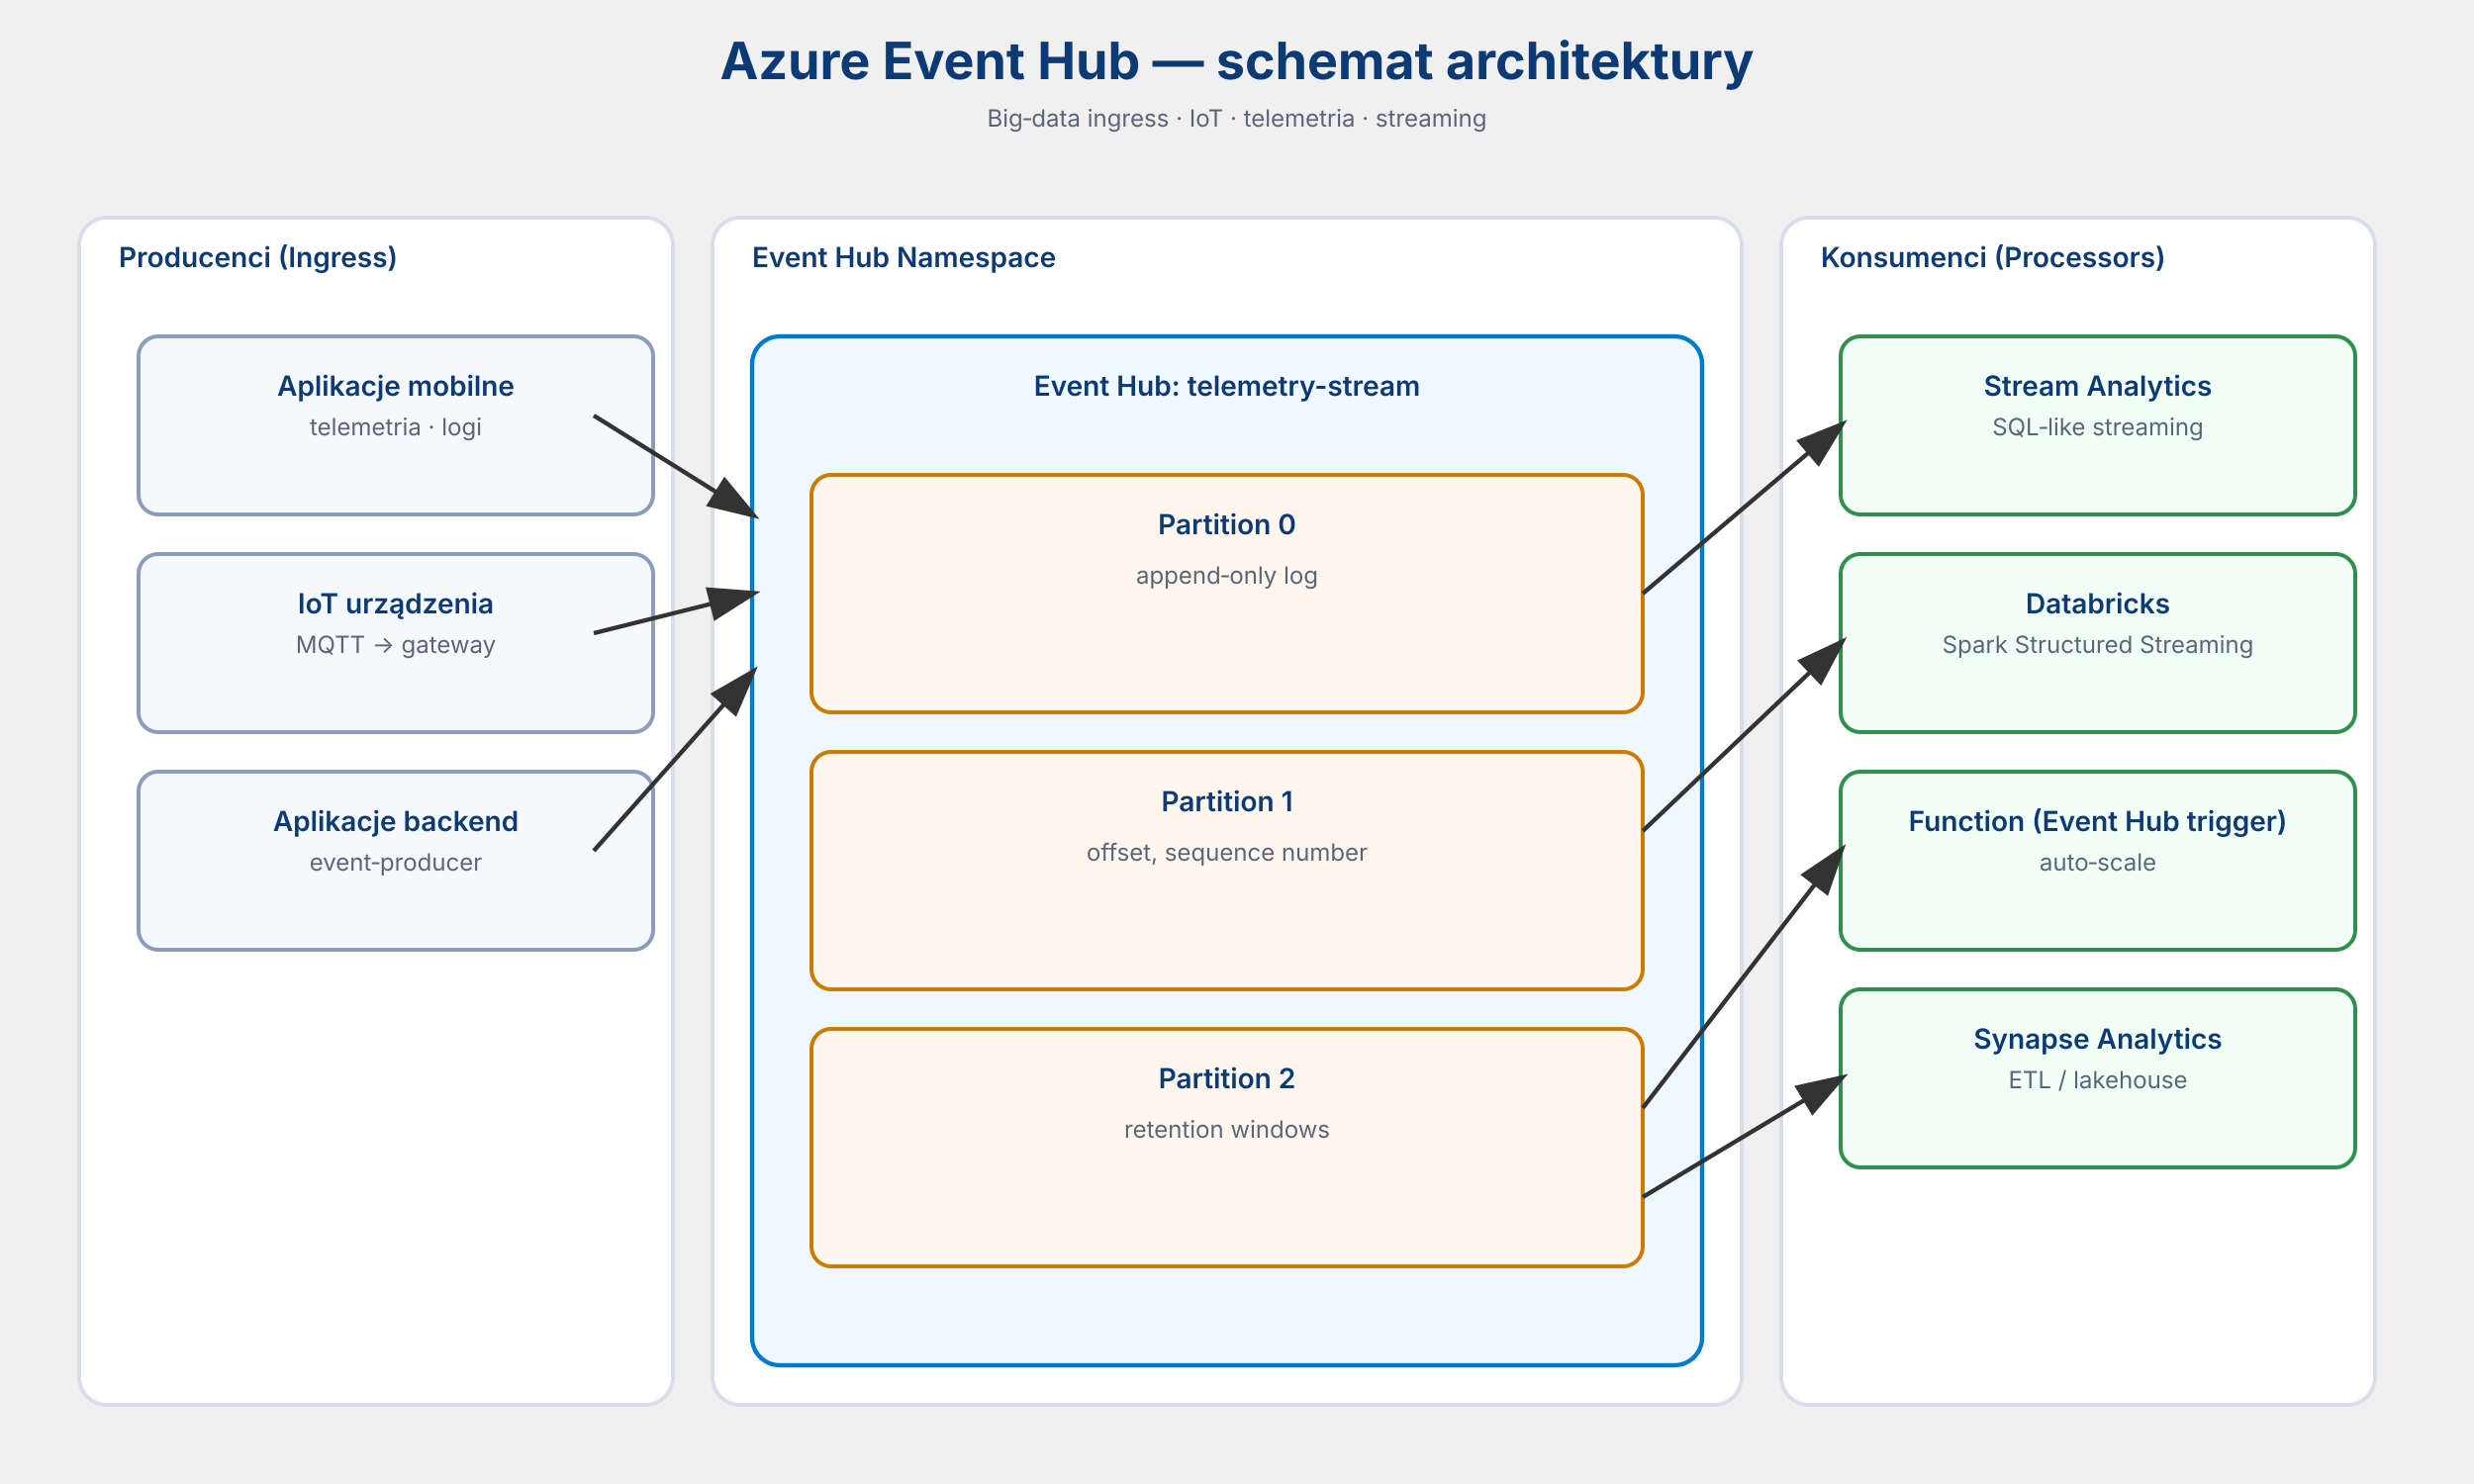
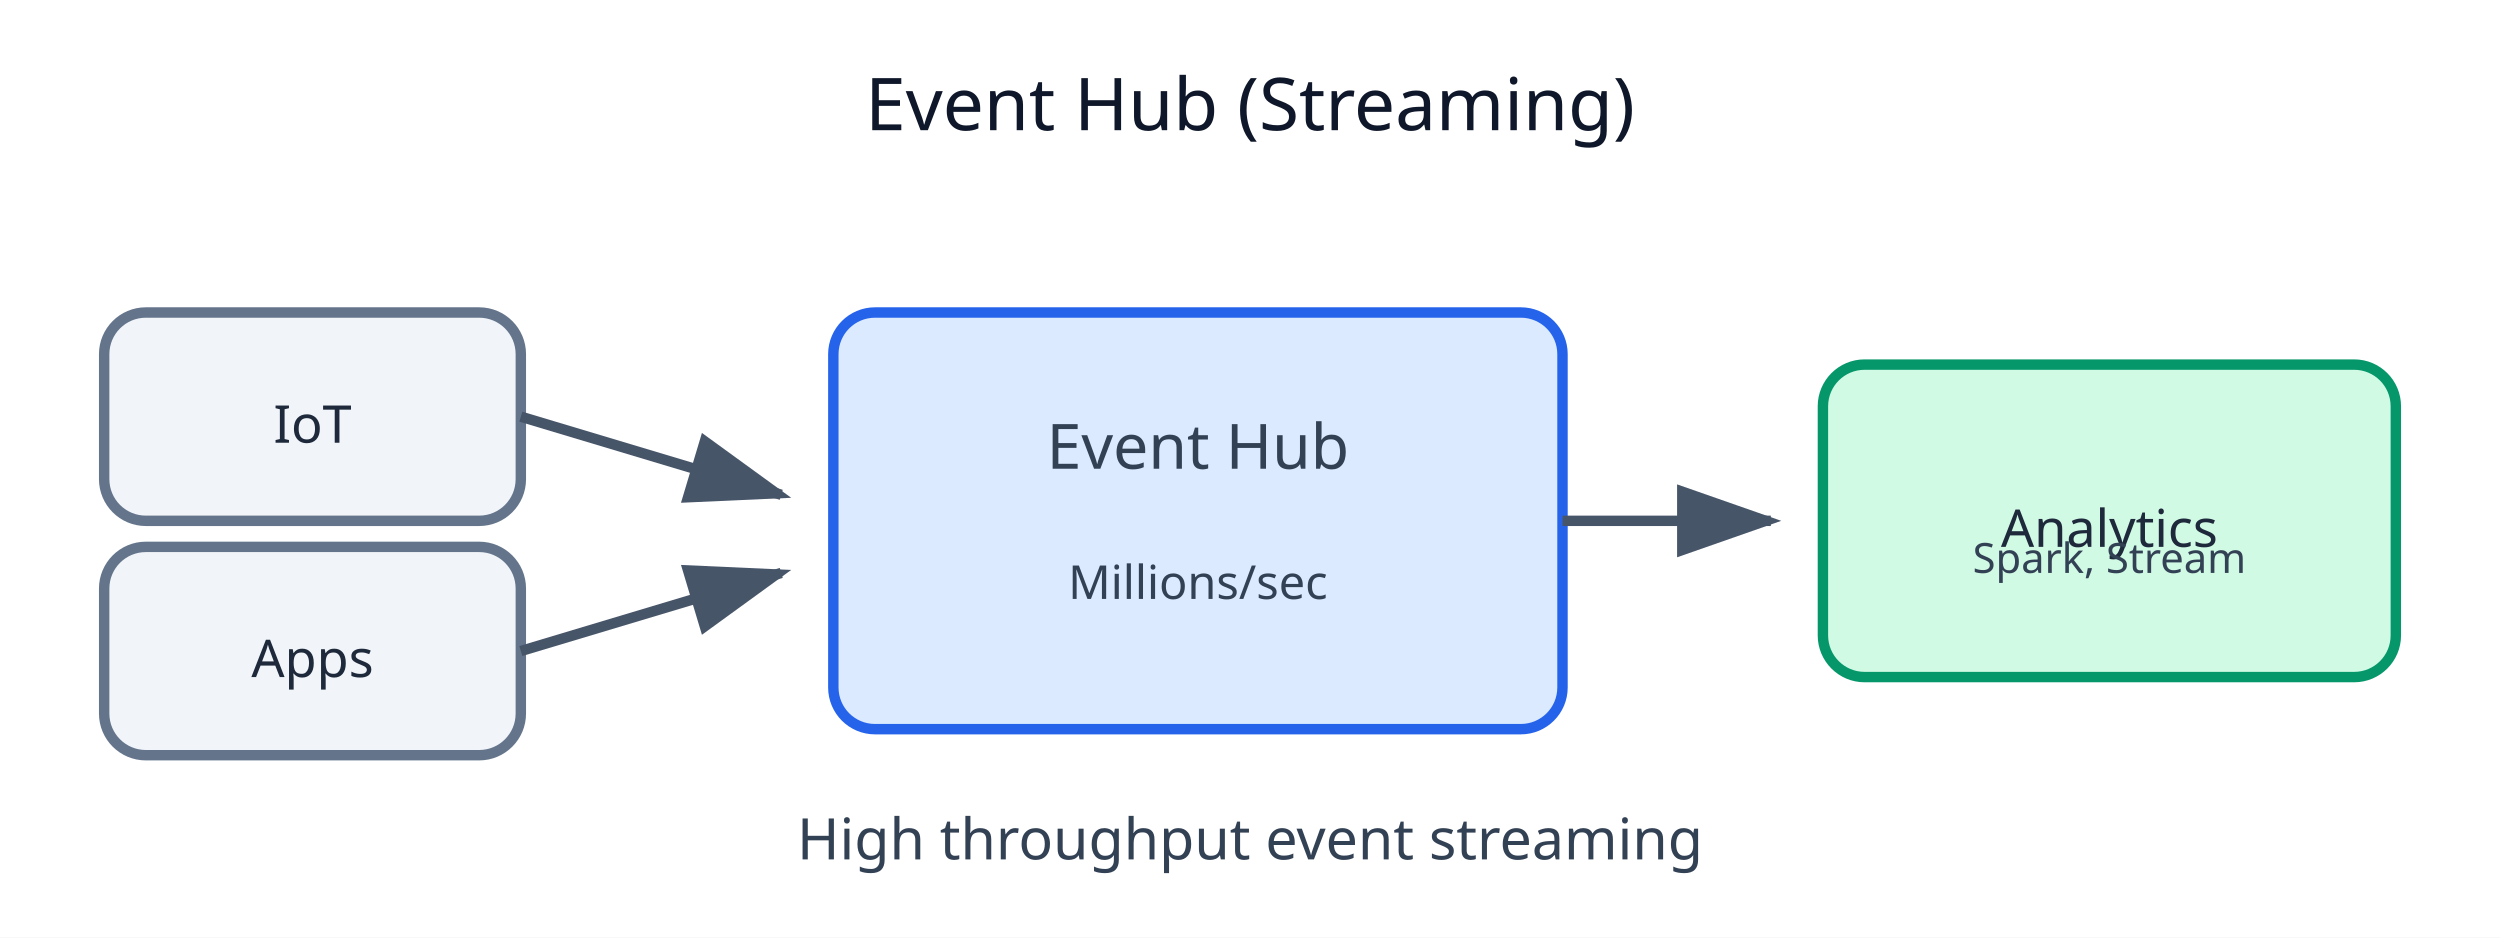
- <svg xmlns="http://www.w3.org/2000/svg" width="1250" height="750" viewBox="0 0 1250 750">
+ <svg xmlns="http://www.w3.org/2000/svg" viewBox="0 0 480 180" width="480" height="180">
  <defs>
-     <style>
-       .title { font: 700 26px Inter, Segoe UI, Arial, sans-serif; fill:#0b3a75; }
-       .subtitle { font: 600 14px Inter, Segoe UI, Arial, sans-serif; fill:#0b3a75; }
-       .text { font: 13px Inter, Segoe UI, Arial, sans-serif; fill:#1f2430; }
-       .muted { font: 12px Inter, Segoe UI, Arial, sans-serif; fill:#5a6577; }
-       .lane { fill:#ffffff; stroke:#d7dee9; stroke-width:2; rx:14; }
-       .hub { fill:#f0f8ff; stroke:#007acc; stroke-width:2.2; rx:14; }
-       .partition { fill:#fff7ee; stroke:#cc7a00; stroke-width:2; rx:10; }
-       .actor { fill:#f6f9fc; stroke:#8a9dbd; stroke-width:2; rx:10; }
-       .consumer { fill:#f2fff7; stroke:#2f8f4e; stroke-width:2; rx:10; }
-       .arrow { stroke:#333; stroke-width:2.2; marker-end:url(#arrowhead); }
-     </style>
-     <marker id="arrowhead" markerWidth="12" markerHeight="8" refX="10" refY="4" orient="auto">
-       <polygon points="0 0, 12 4, 0 8" fill="#333" />
+     <marker id="arrow" markerWidth="10" markerHeight="7" refX="9" refY="3.5" orient="auto">
+       <polygon points="0 0, 10 3.5, 0 7" fill="#475569" />
+     </marker>
+     <marker id="arrowBlue" markerWidth="10" markerHeight="7" refX="9" refY="3.5" orient="auto">
+       <polygon points="0 0, 10 3.5, 0 7" fill="#2563EB" />
    </marker>
  </defs>
-   <text x="625" y="40" text-anchor="middle" class="title">Azure Event Hub — schemat architektury</text>
-   <text x="625" y="64" text-anchor="middle" class="muted">Big‑data ingress · IoT · telemetria · streaming</text>
-   <rect x="40" y="110" width="300" height="600" class="lane" />
-   <text x="60" y="135" class="subtitle">Producenci (Ingress)</text>
-   <rect x="70" y="170" width="260" height="90" class="actor" />
-   <text x="200" y="200" class="subtitle" text-anchor="middle">Aplikacje mobilne</text>
-   <text x="200" y="220" class="muted" text-anchor="middle">telemetria · logi</text>
-   <rect x="70" y="280" width="260" height="90" class="actor" />
-   <text x="200" y="310" class="subtitle" text-anchor="middle">IoT urządzenia</text>
-   <text x="200" y="330" class="muted" text-anchor="middle">MQTT → gateway</text>
-   <rect x="70" y="390" width="260" height="90" class="actor" />
-   <text x="200" y="420" class="subtitle" text-anchor="middle">Aplikacje backend</text>
-   <text x="200" y="440" class="muted" text-anchor="middle">event‑producer</text>
-   <rect x="360" y="110" width="520" height="600" class="lane" />
-   <text x="380" y="135" class="subtitle">Event Hub Namespace</text>
-   <rect x="380" y="170" width="480" height="520" class="hub" />
-   <text x="620" y="200" class="subtitle" text-anchor="middle">Event Hub: telemetry-stream</text>
-   <rect x="410" y="240" width="420" height="120" class="partition" />
-   <text x="620" y="270" text-anchor="middle" class="subtitle">Partition 0</text>
-   <text x="620" y="295" text-anchor="middle" class="muted">append‑only log</text>
-   <rect x="410" y="380" width="420" height="120" class="partition" />
-   <text x="620" y="410" text-anchor="middle" class="subtitle">Partition 1</text>
-   <text x="620" y="435" text-anchor="middle" class="muted">offset, sequence number</text>
-   <rect x="410" y="520" width="420" height="120" class="partition" />
-   <text x="620" y="550" text-anchor="middle" class="subtitle">Partition 2</text>
-   <text x="620" y="575" text-anchor="middle" class="muted">retention windows</text>
-   <rect x="900" y="110" width="300" height="600" class="lane" />
-   <text x="920" y="135" class="subtitle">Konsumenci (Processors)</text>
-   <rect x="930" y="170" width="260" height="90" class="consumer" />
-   <text x="1060" y="200" class="subtitle" text-anchor="middle">Stream Analytics</text>
-   <text x="1060" y="220" class="muted" text-anchor="middle">SQL‑like streaming</text>
-   <rect x="930" y="280" width="260" height="90" class="consumer" />
-   <text x="1060" y="310" class="subtitle" text-anchor="middle">Databricks</text>
-   <text x="1060" y="330" class="muted" text-anchor="middle">Spark Structured Streaming</text>
-   <rect x="930" y="390" width="260" height="90" class="consumer" />
-   <text x="1060" y="420" class="subtitle" text-anchor="middle">Function (Event Hub trigger)</text>
-   <text x="1060" y="440" class="muted" text-anchor="middle">auto‑scale</text>
-   <rect x="930" y="500" width="260" height="90" class="consumer" />
-   <text x="1060" y="530" class="subtitle" text-anchor="middle">Synapse Analytics</text>
-   <text x="1060" y="550" class="muted" text-anchor="middle">ETL / lakehouse</text>
-   <line x1="300" y1="210" x2="380" y2="260" class="arrow" />
-   <line x1="300" y1="320" x2="380" y2="300" class="arrow" />
-   <line x1="300" y1="430" x2="380" y2="340" class="arrow" />
-   <line x1="830" y1="300" x2="930" y2="215" class="arrow" />
-   <line x1="830" y1="420" x2="930" y2="325" class="arrow" />
-   <line x1="830" y1="560" x2="930" y2="430" class="arrow" />
-   <line x1="830" y1="605" x2="930" y2="545" class="arrow" />
+   <rect width="480" height="180" fill="#FFFFFF" />
+   <text x="240" y="25" text-anchor="middle" font-family="Segoe UI" font-size="14" fill="#0F172A">Event Hub (Streaming)</text>
+   <rect x="20" y="60" width="80" height="40" rx="8" fill="#F1F5F9" stroke="#64748B" stroke-width="2" />
+   <text x="60" y="85" text-anchor="middle" font-family="Segoe UI" font-size="10" fill="#1E293B">IoT</text>
+   <rect x="20" y="105" width="80" height="40" rx="8" fill="#F1F5F9" stroke="#64748B" stroke-width="2" />
+   <text x="60" y="130" text-anchor="middle" font-family="Segoe UI" font-size="10" fill="#1E293B">Apps</text>
+   <line x1="100" y1="80" x2="150" y2="95" stroke="#475569" stroke-width="2" marker-end="url(#arrow)" />
+   <line x1="100" y1="125" x2="150" y2="110" stroke="#475569" stroke-width="2" marker-end="url(#arrow)" />
+   <rect x="160" y="60" width="140" height="80" rx="8" fill="#DBEAFE" stroke="#2563EB" stroke-width="2" />
+   <text x="230" y="105" text-anchor="middle" font-family="Segoe UI" font-size="11" fill="#1E293B" />
+   <text x="230" y="90" text-anchor="middle" font-family="Segoe UI" font-size="12" fill="#334155">Event Hub</text>
+   <text x="230" y="115" text-anchor="middle" font-family="Segoe UI" font-size="9" fill="#334155">Millions/sec</text>
+   <line x1="300" y1="100" x2="340" y2="100" stroke="#475569" stroke-width="2" marker-end="url(#arrow)" />
+   <rect x="350" y="70" width="110" height="60" rx="8" fill="#D1FAE5" stroke="#059669" stroke-width="2" />
+   <text x="405" y="105" text-anchor="middle" font-family="Segoe UI" font-size="10" fill="#1E293B">Analytics</text>
+   <text x="405" y="110" text-anchor="middle" font-family="Segoe UI" font-size="8" fill="#334155">Spark, Stream</text>
+   <text x="240" y="165" text-anchor="middle" font-family="Segoe UI" font-size="11" fill="#334155">High throughput event streaming</text>
</svg>
